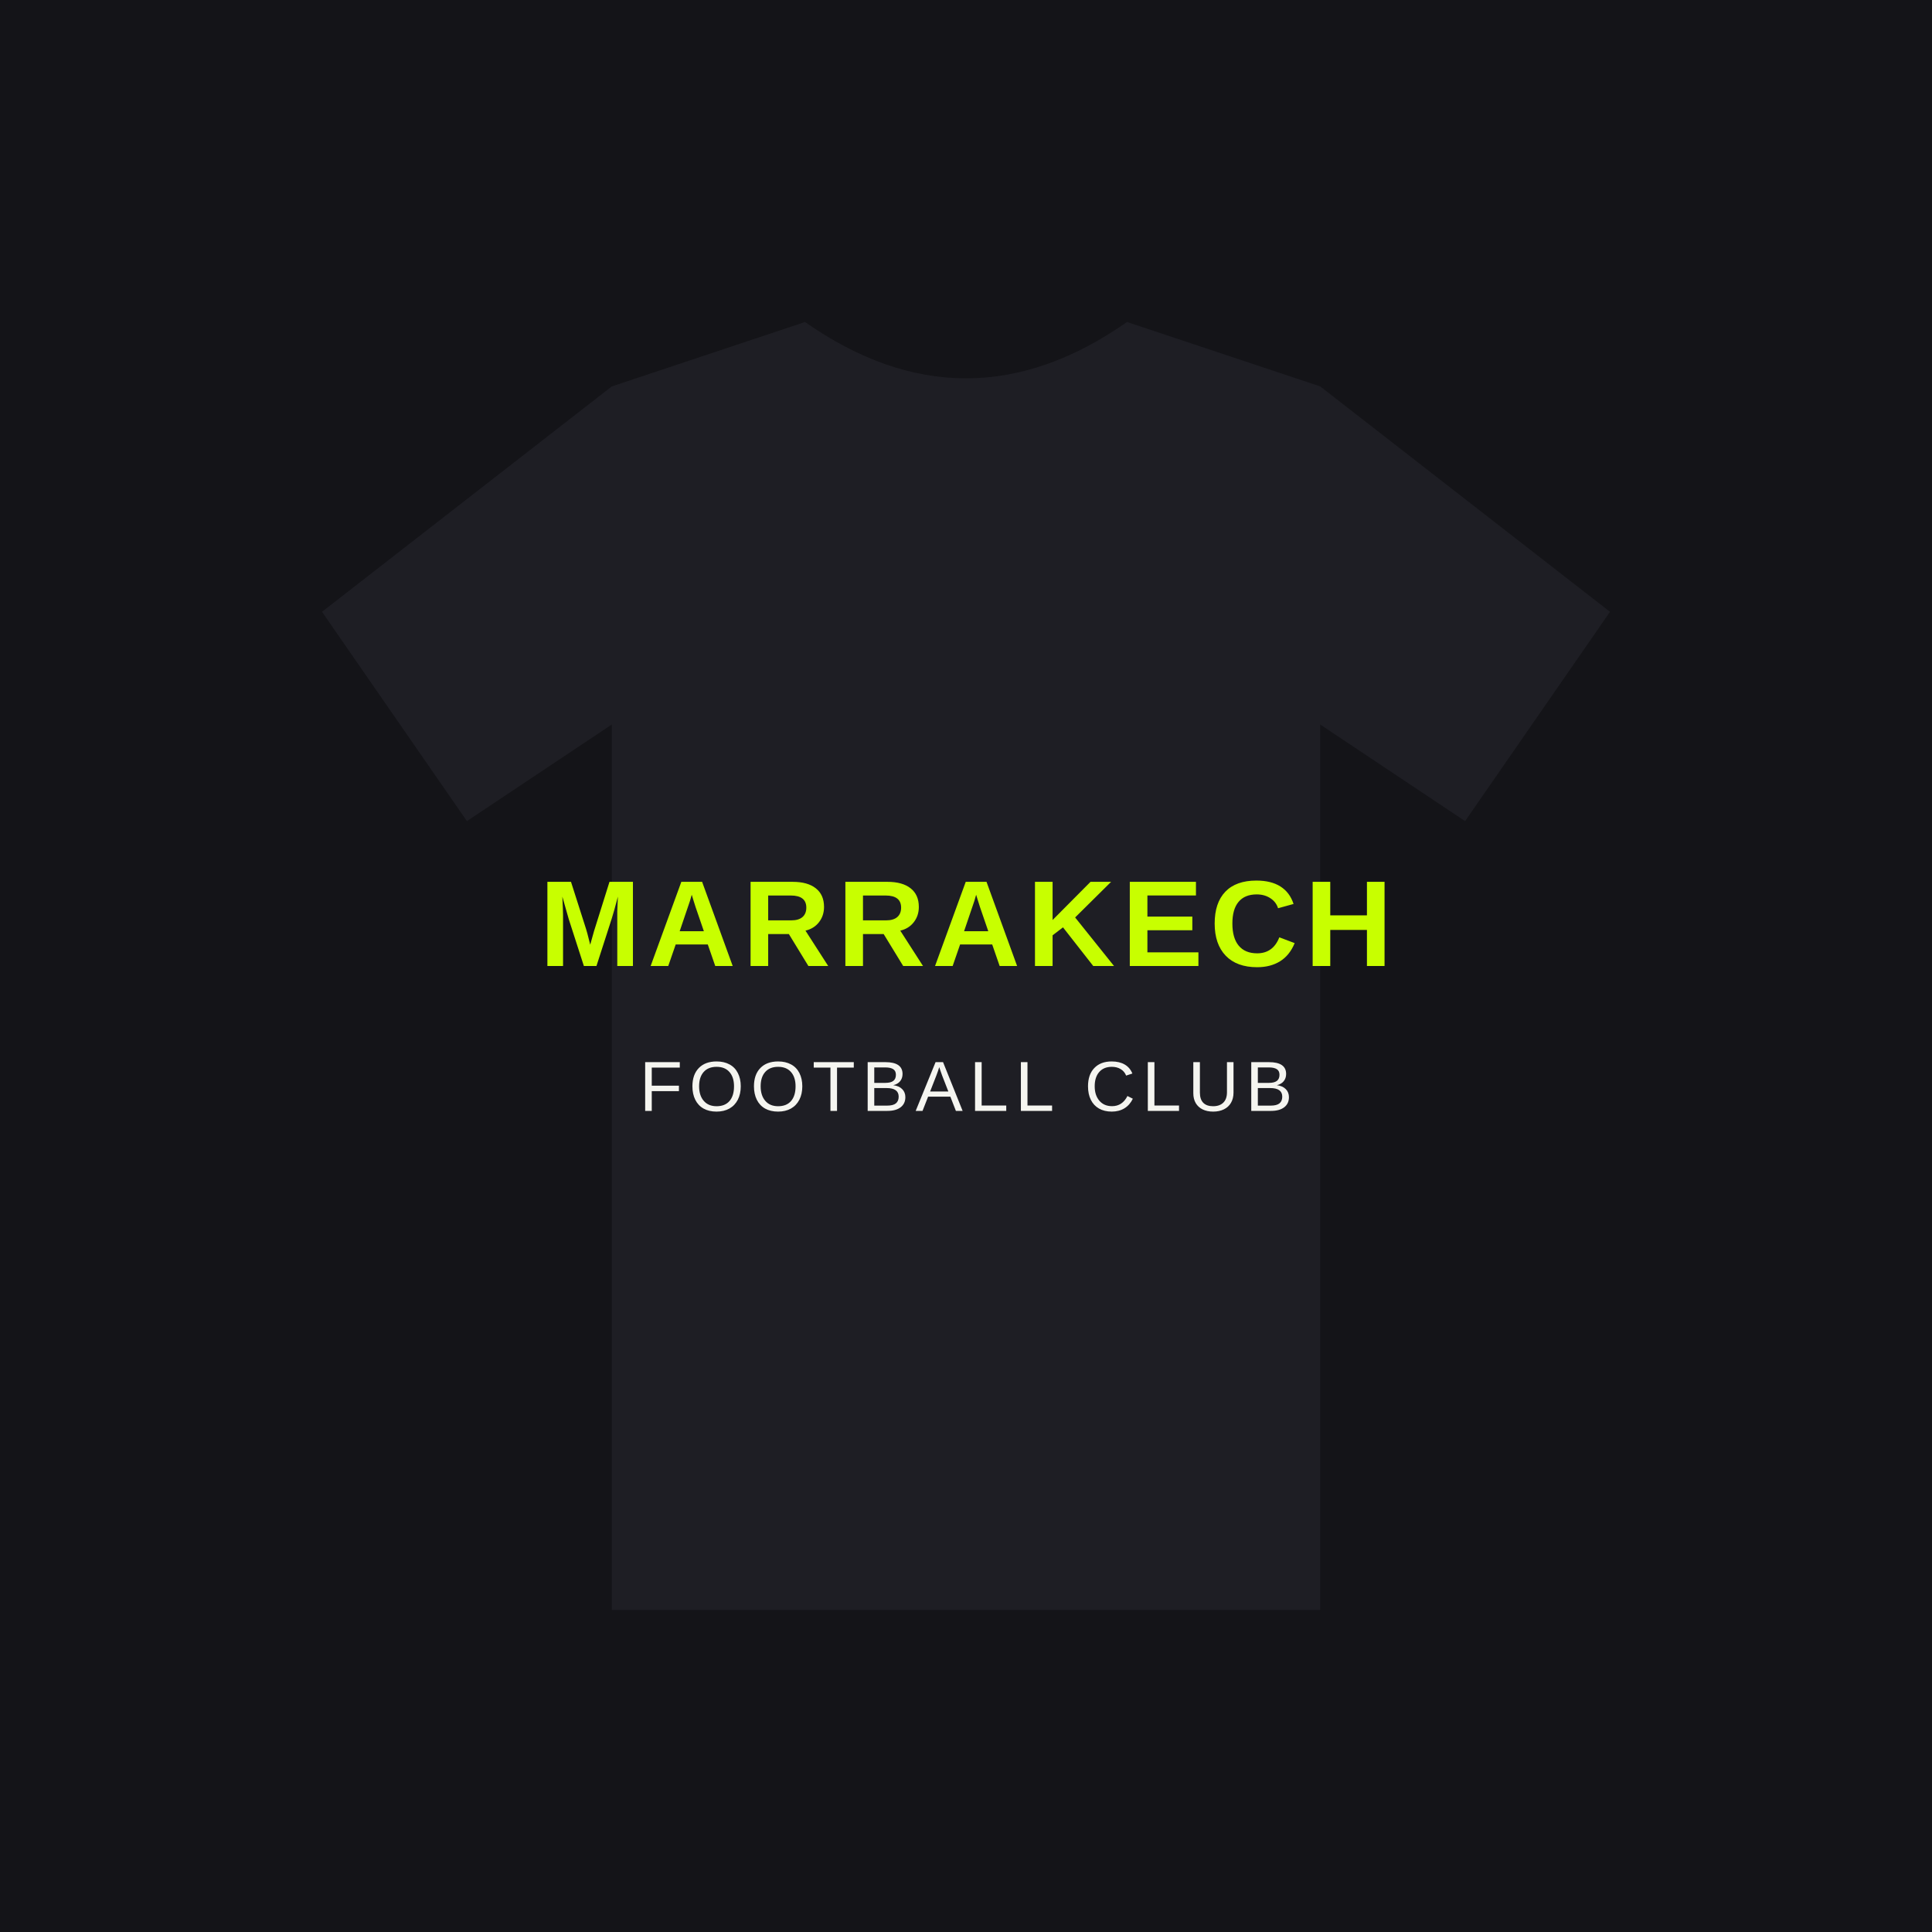
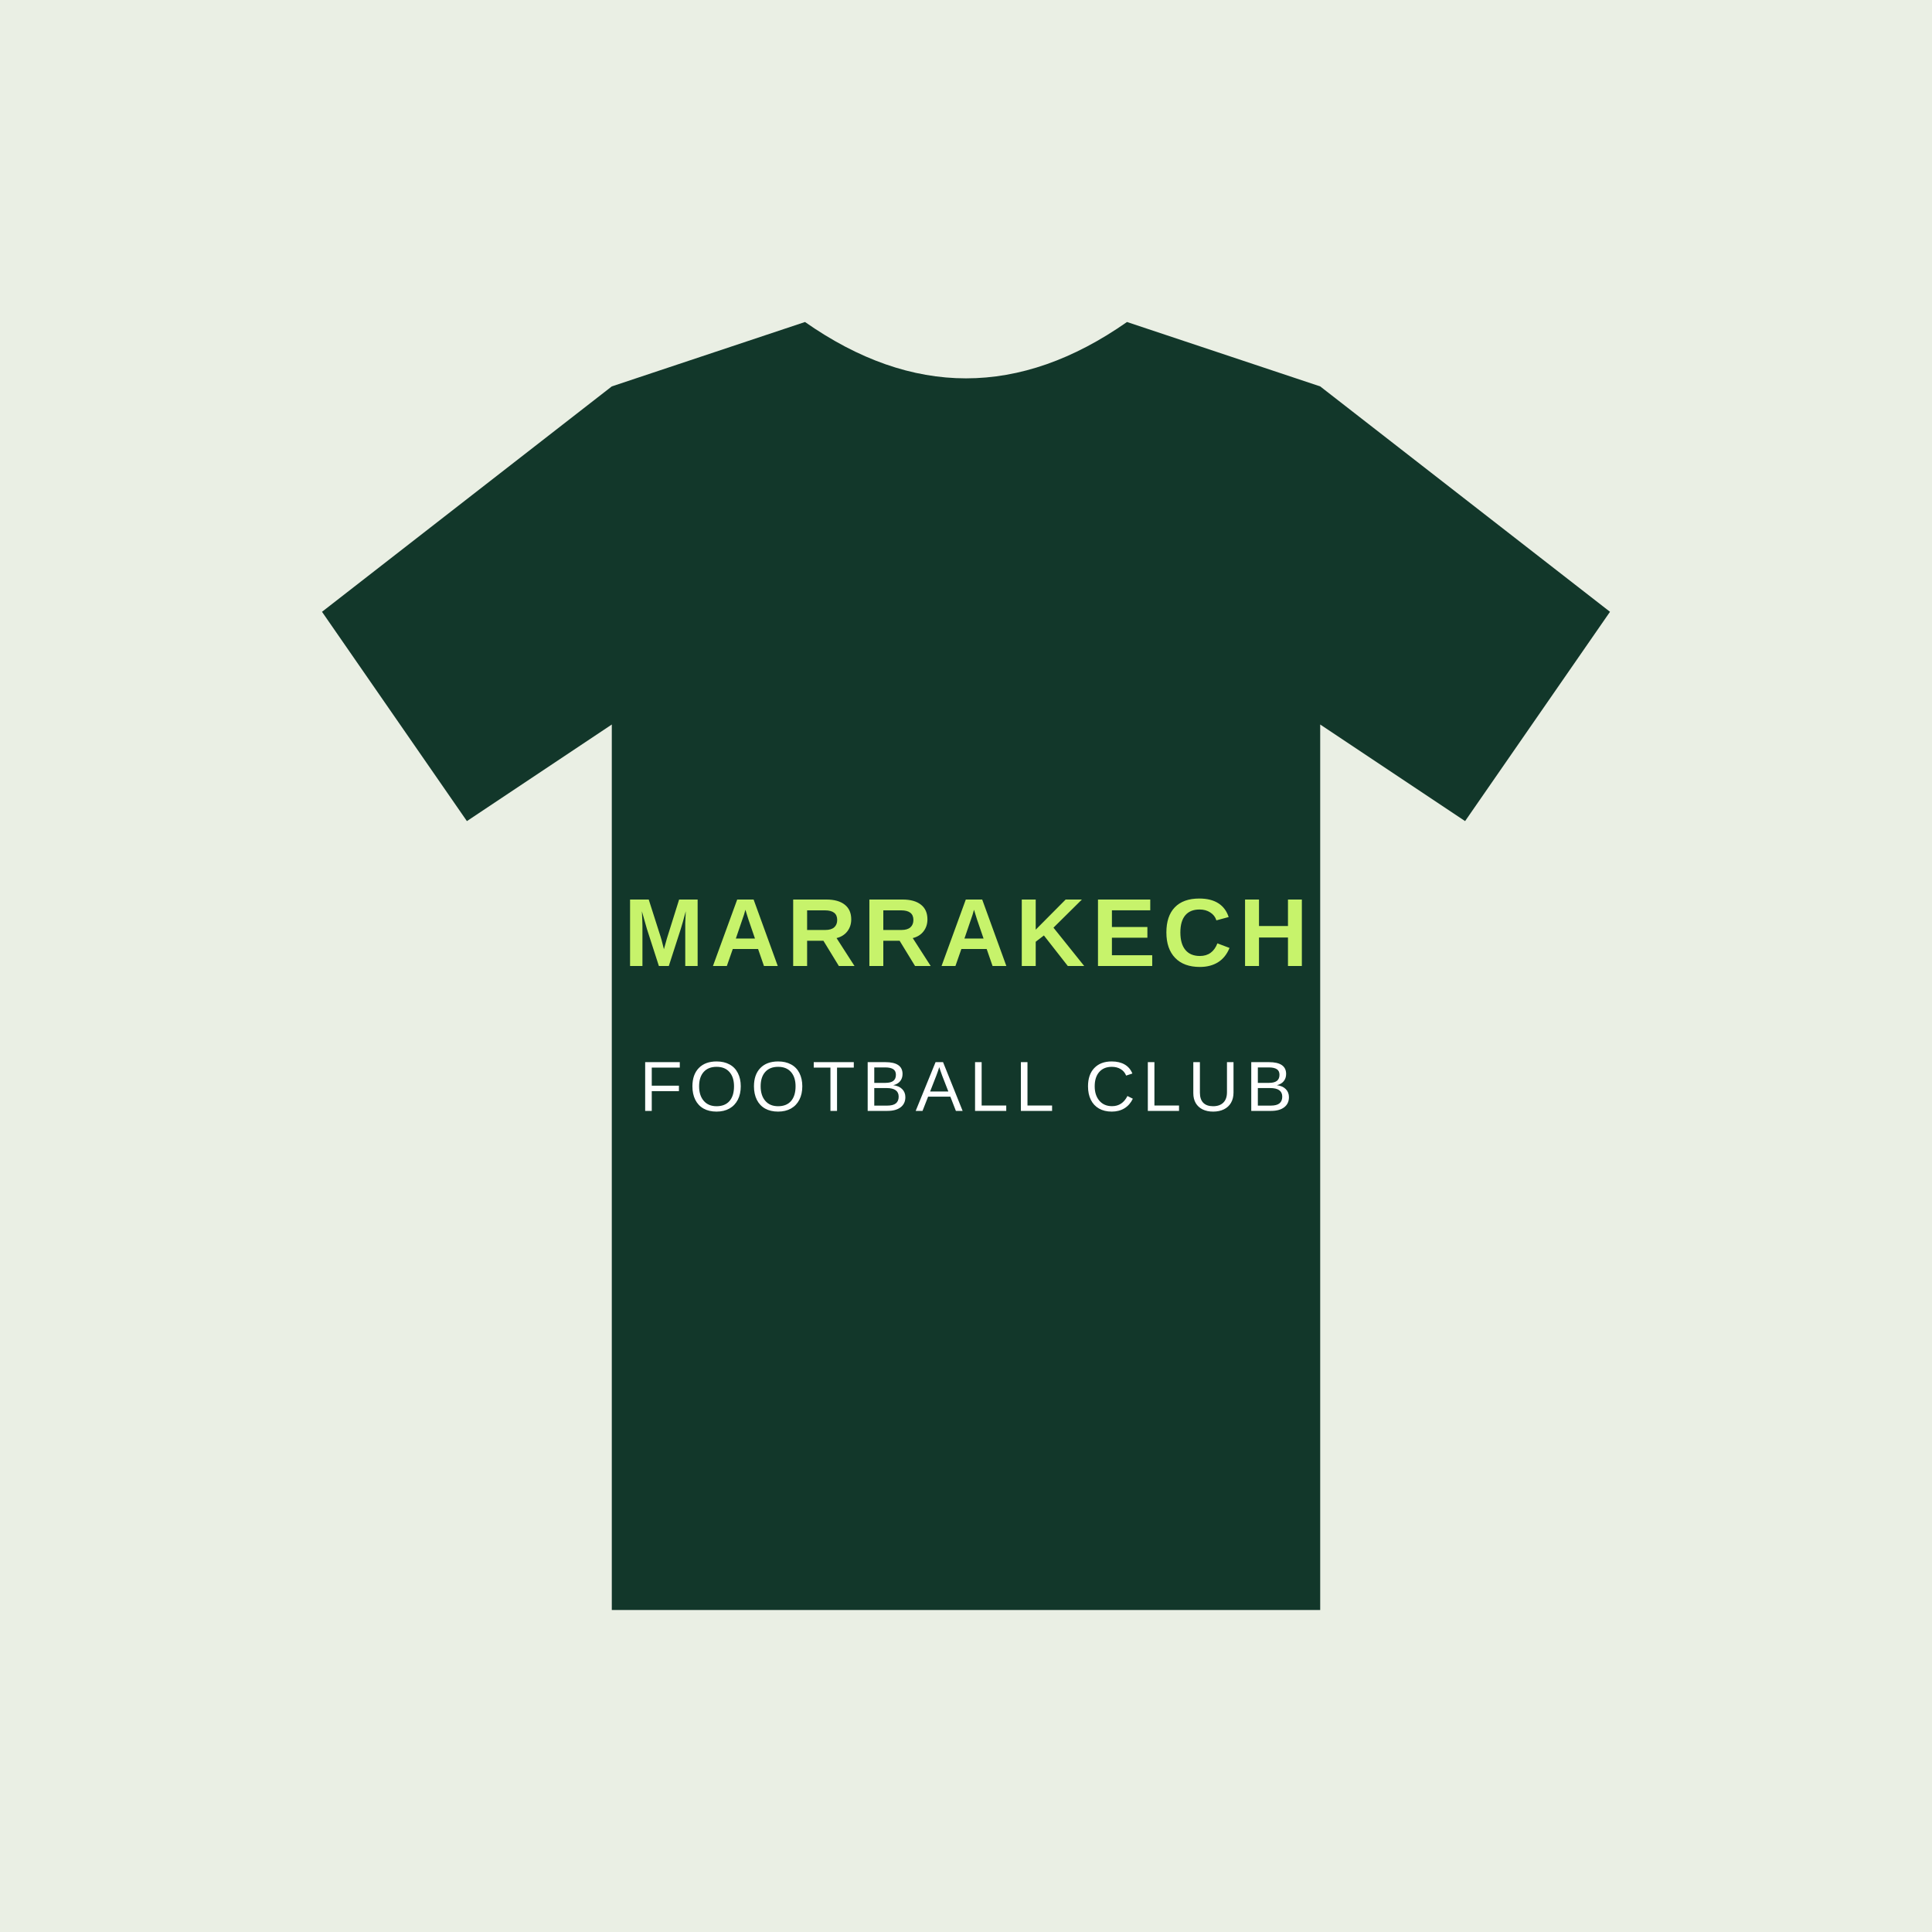
<svg xmlns="http://www.w3.org/2000/svg" viewBox="0 0 600 600">
-   <rect width="600" height="600" fill="#141418" />
-   <path d="M190 120 L250 100 Q300 135 350 100 L410 120 L500 190 L455 255 L410 225 L410 500 L190 500 L190 225 L145 255 L100 190 Z" fill="#1E1E24" />
-   <text x="300" y="300" text-anchor="middle" font-family="Arial Narrow, Arial, sans-serif" font-size="38" font-weight="700" fill="#C8FF00" letter-spacing="2">MARRAKECH</text>
-   <text x="300" y="345" text-anchor="middle" font-family="Arial Narrow, Arial, sans-serif" font-size="22" fill="#F5F5F0" letter-spacing="2">FOOTBALL CLUB</text>
+   <rect width="600" height="600" fill="#EAEFE4" />
+   <path d="M190 120 L250 100 Q300 135 350 100 L410 120 L500 190 L455 255 L410 225 L410 500 L190 500 L190 225 L145 255 L100 190 Z" fill="#12372A" />
+   <text x="300" y="300" text-anchor="middle" font-family="Arial Narrow, Arial, sans-serif" font-size="30" font-weight="700" fill="#C7F36B" letter-spacing="2">MARRAKECH</text>
+   <text x="300" y="345" text-anchor="middle" font-family="Arial Narrow, Arial, sans-serif" font-size="22" fill="#FFFFFF" letter-spacing="2">FOOTBALL CLUB</text>
</svg>
